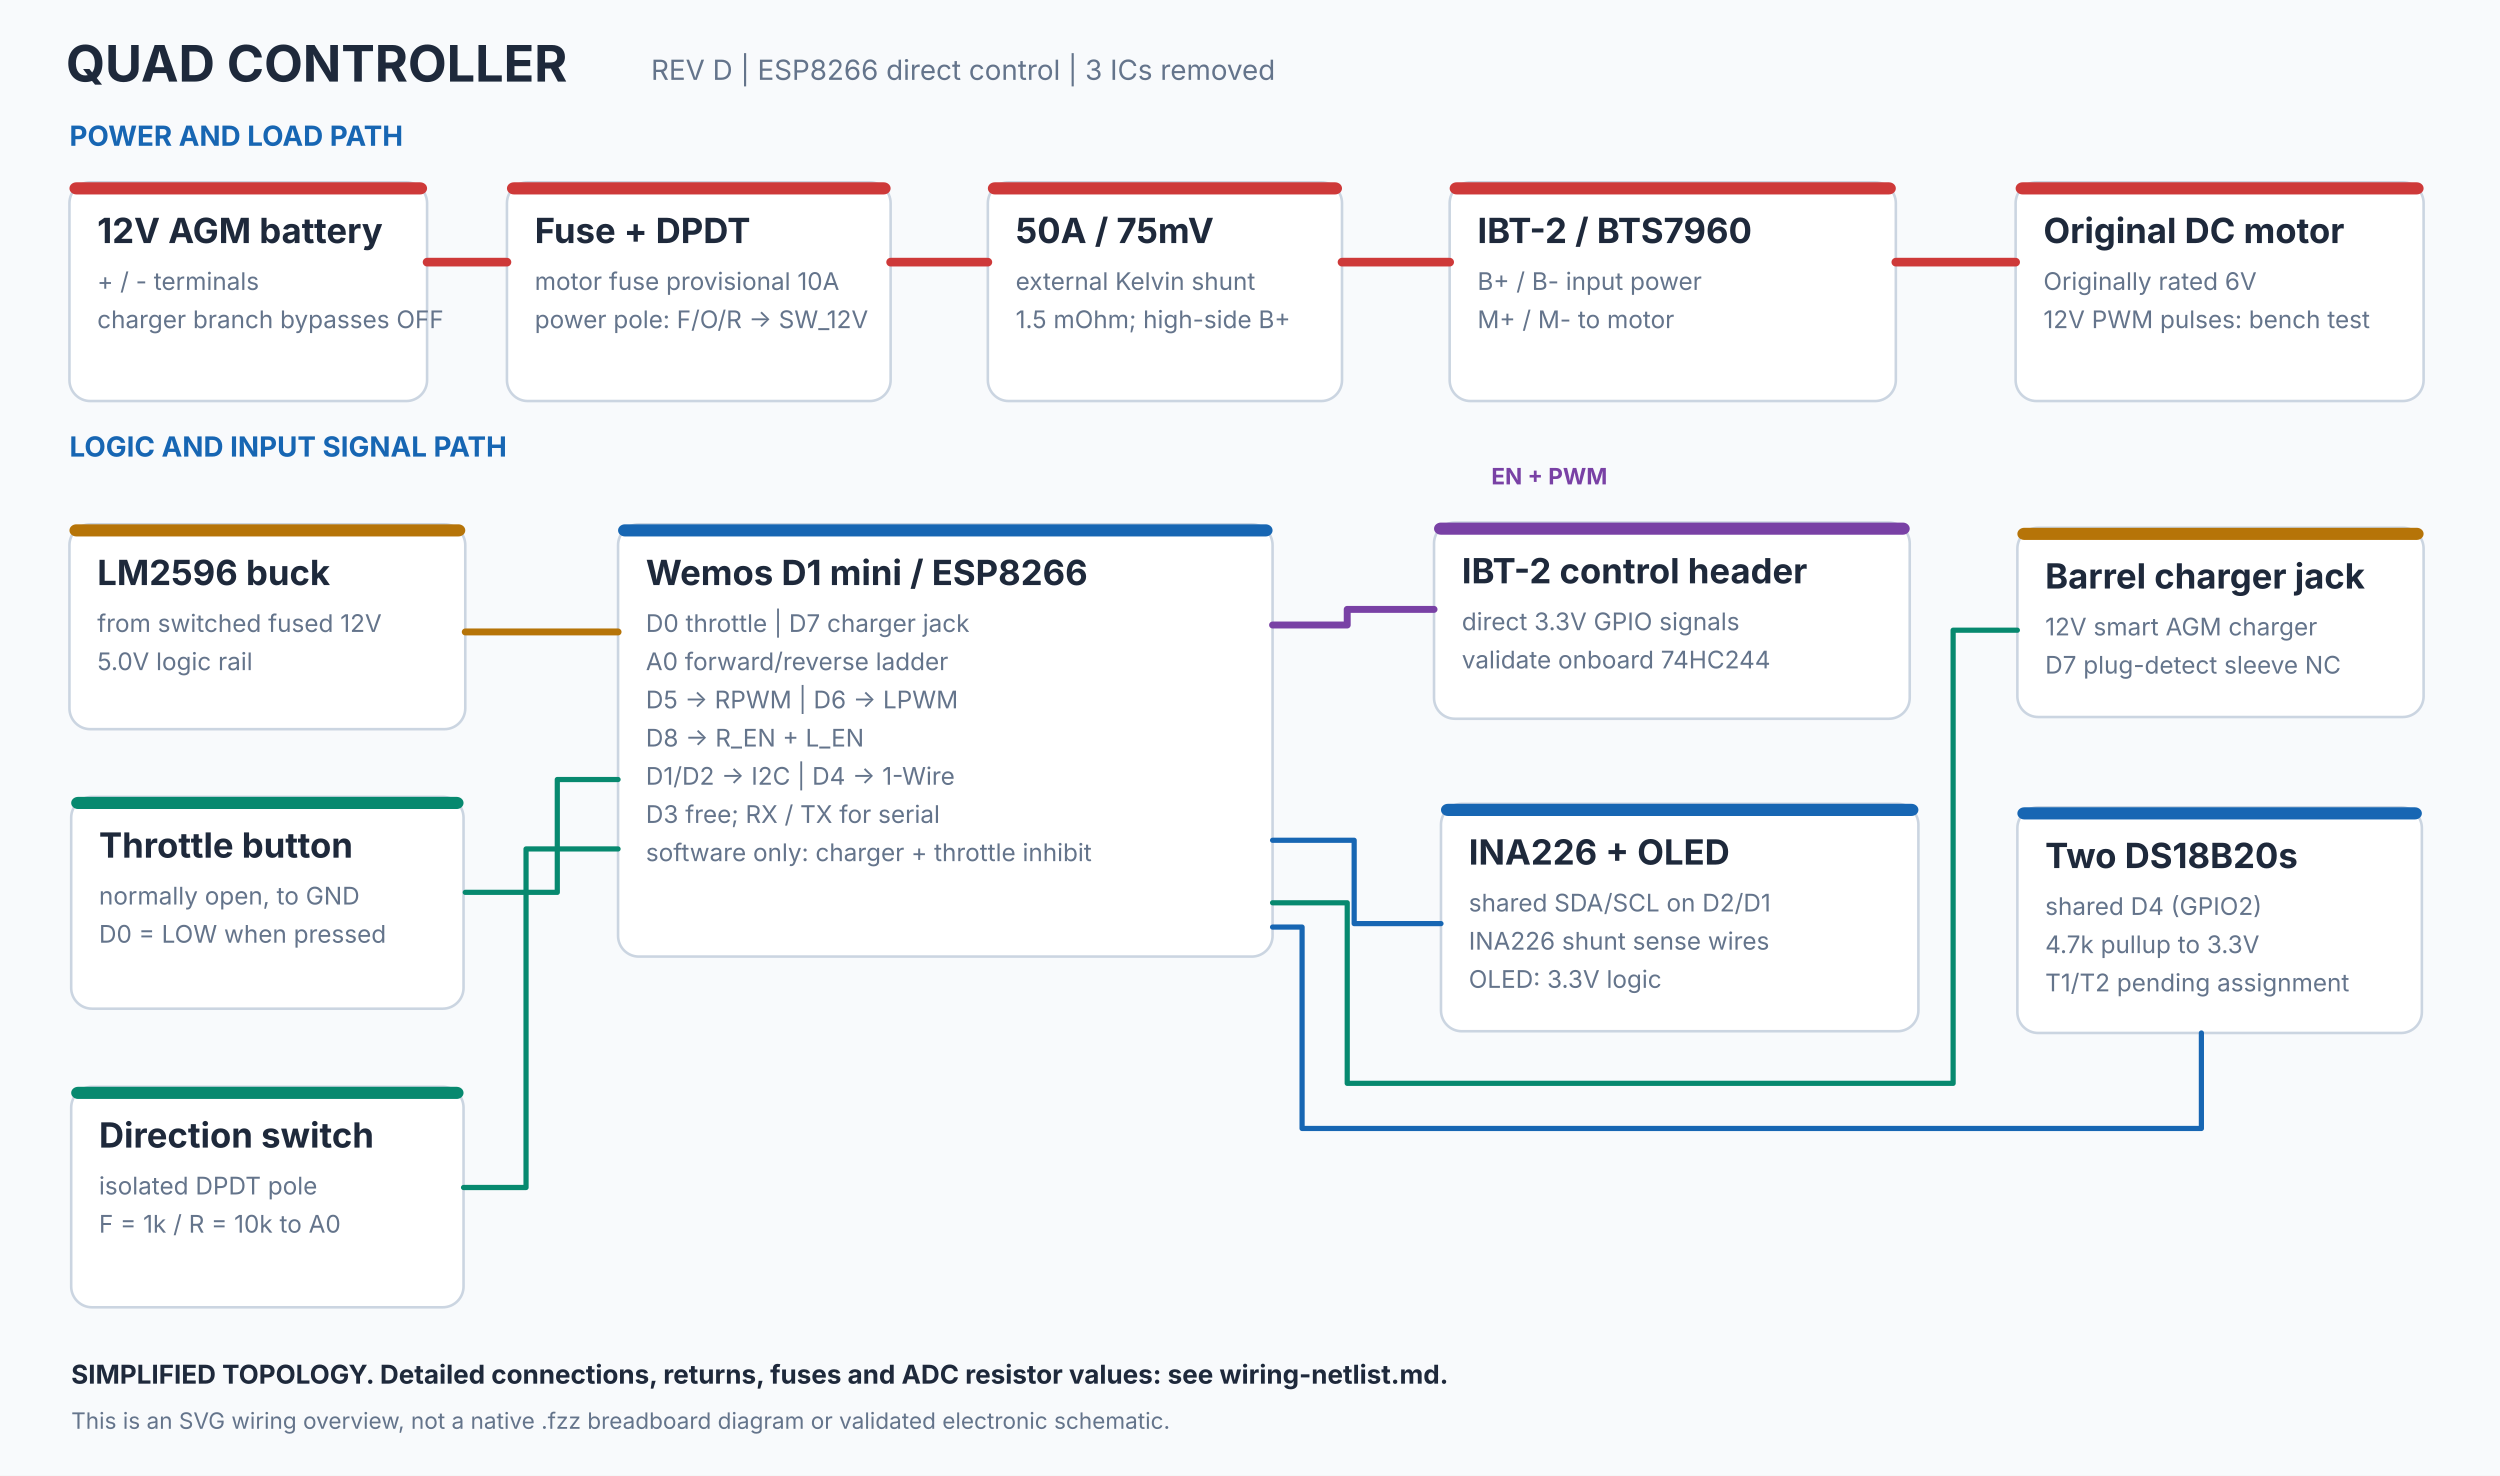
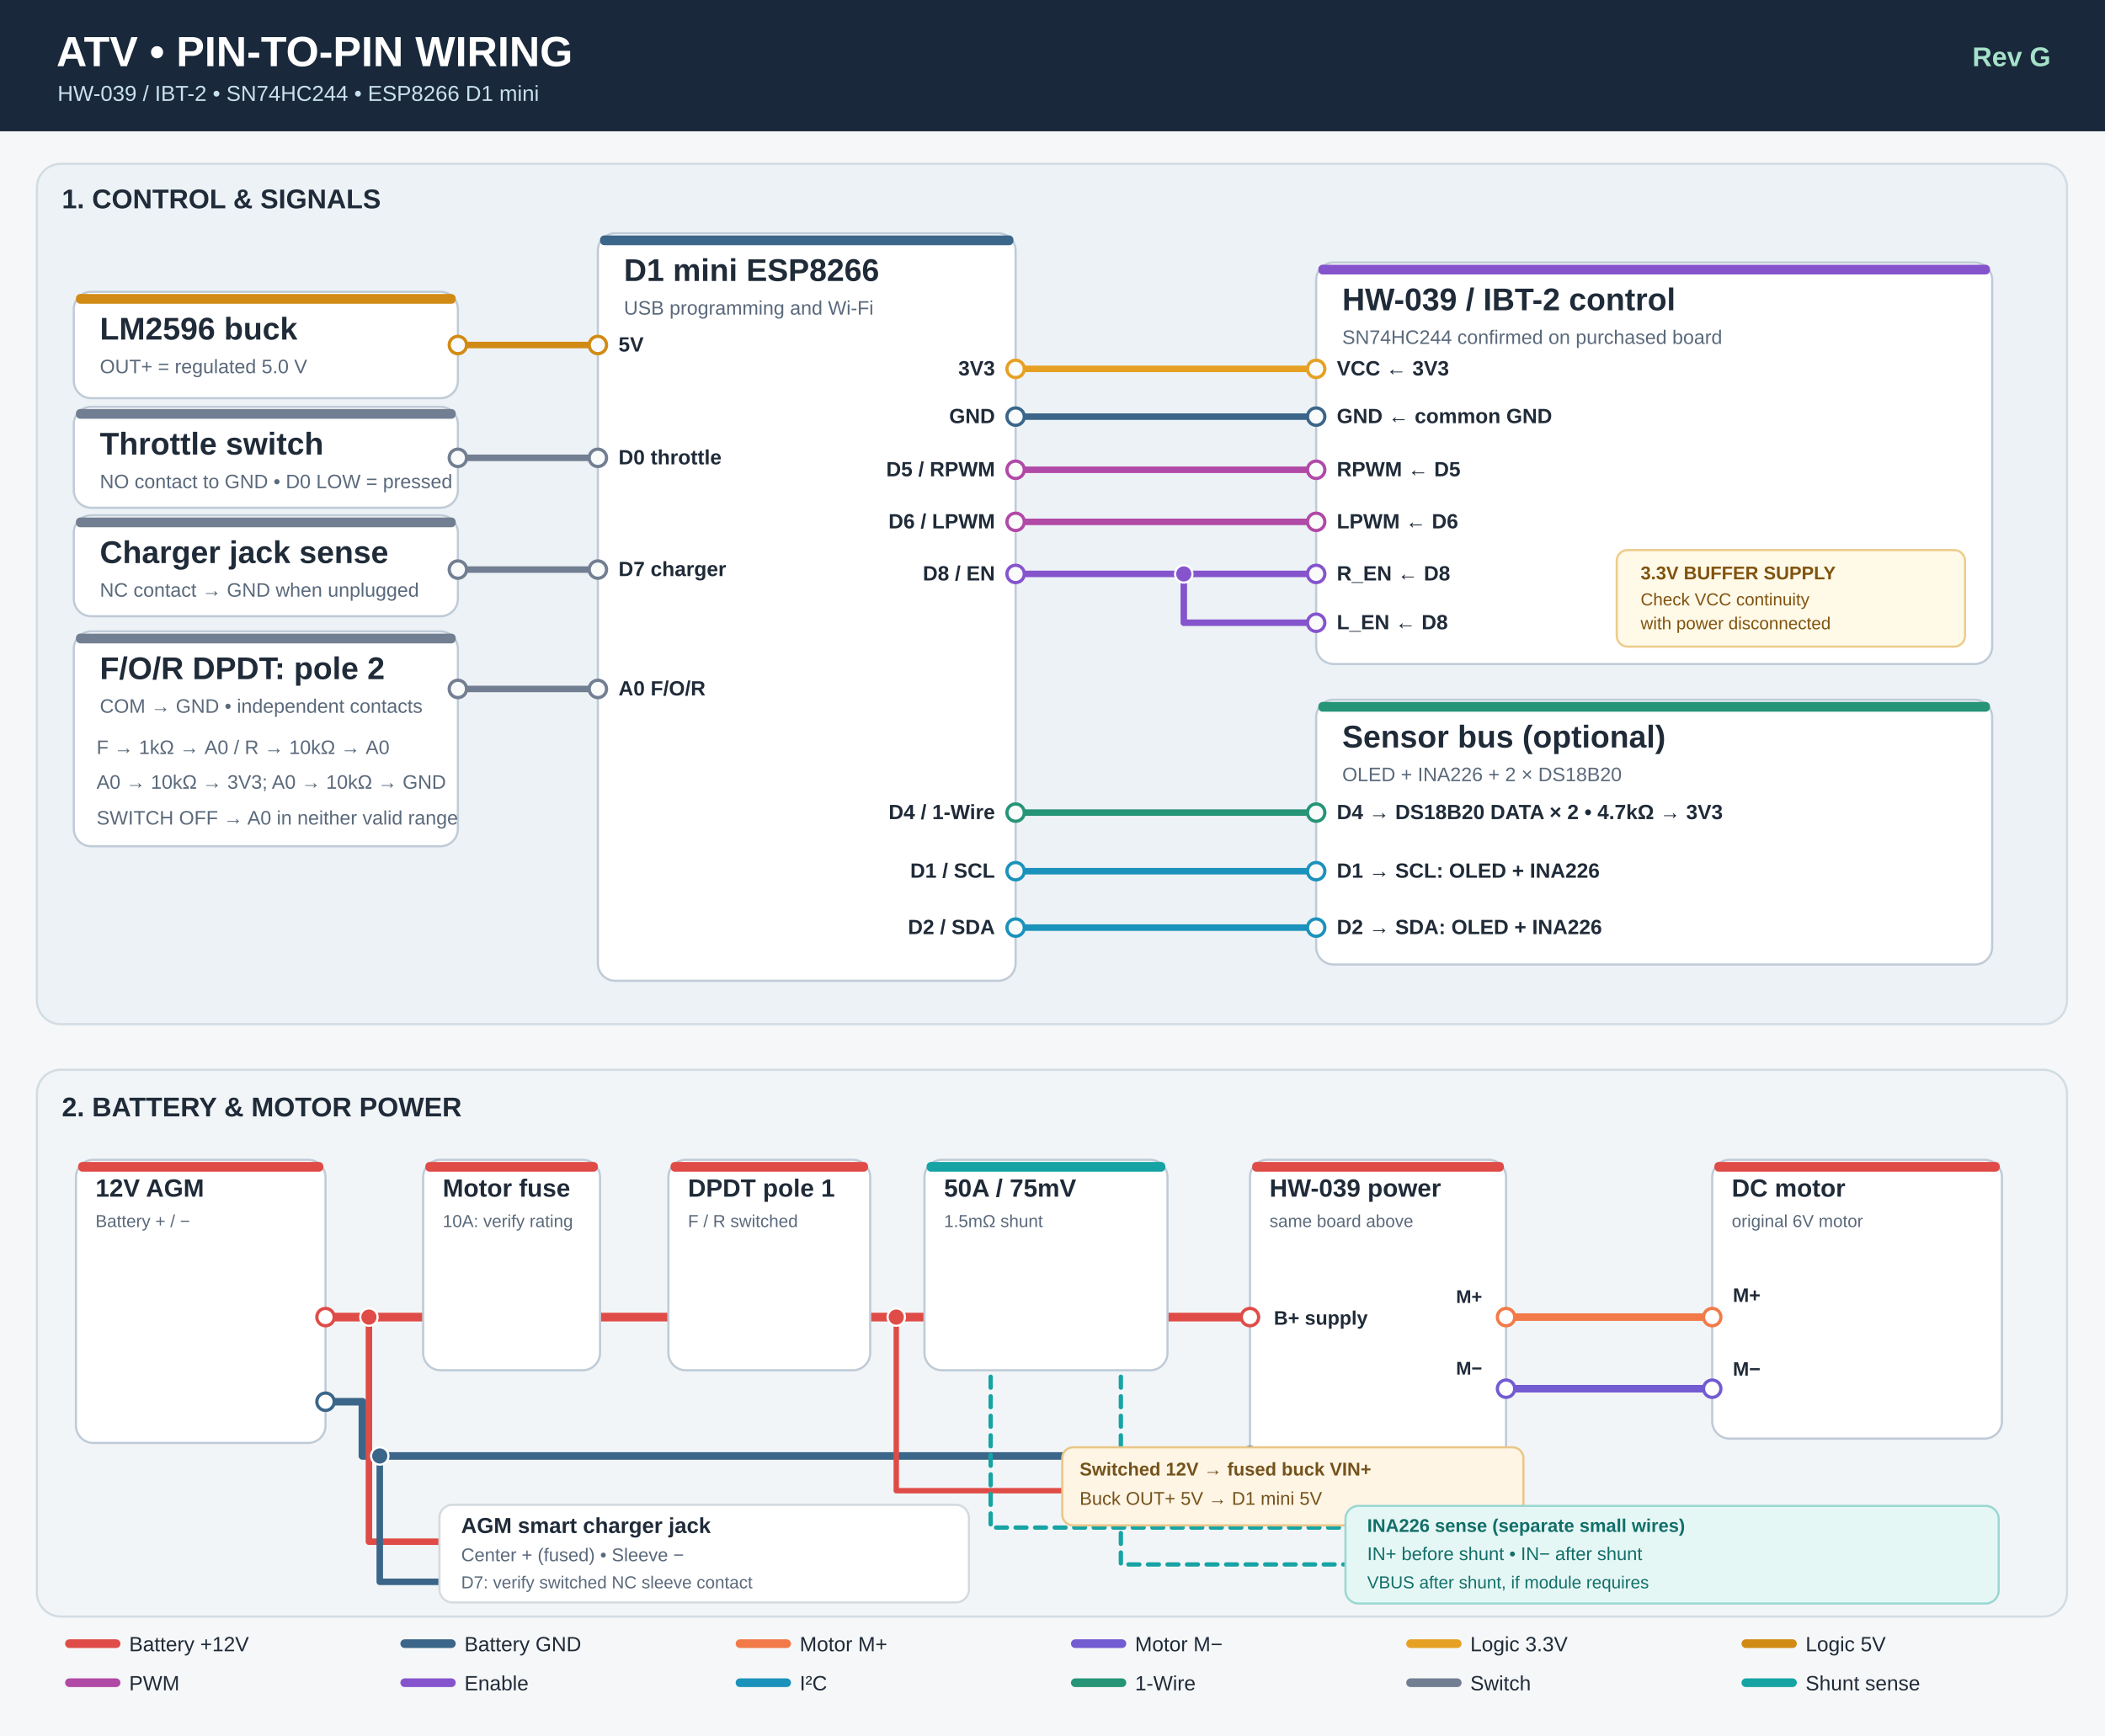
- <svg xmlns="http://www.w3.org/2000/svg" baseProfile="full" height="850px" version="1.1" viewBox="0 0 1440 850" width="1440px">
+ <svg xmlns="http://www.w3.org/2000/svg" baseProfile="full" height="1600px" version="1.1" viewBox="0 0 1940 1600" width="1940px">
  <defs />
-   <rect fill="#f8fafc" height="850" width="1440" x="0" y="0" />
-   <text fill="#1e293b" font-family="Inter, Arial, sans-serif" font-size="29" font-weight="bold" x="38" y="47">QUAD CONTROLLER</text>
-   <text fill="#64748b" font-family="Inter, Arial, sans-serif" font-size="16" font-weight="normal" x="375" y="46">REV D  |  ESP8266 direct control  |  3 ICs removed</text>
-   <text fill="#1766b3" font-family="Inter, Arial, sans-serif" font-size="16" font-weight="bold" x="40" y="84">POWER AND LOAD PATH</text>
-   <rect fill="#ffffff" height="126" rx="12" stroke="#cbd5e1" stroke-width="1.5" width="206" x="40" y="105" />
-   <rect fill="#ce3939" height="7" rx="4" width="206" x="40" y="105" />
-   <text fill="#1e293b" font-family="Inter, Arial, sans-serif" font-size="20" font-weight="bold" x="56" y="140">12V AGM battery</text>
-   <text fill="#64748b" font-family="Inter, Arial, sans-serif" font-size="14" font-weight="normal" x="56" y="167">+ / - terminals</text>
-   <text fill="#64748b" font-family="Inter, Arial, sans-serif" font-size="14" font-weight="normal" x="56" y="189">charger branch bypasses OFF</text>
-   <rect fill="#ffffff" height="126" rx="12" stroke="#cbd5e1" stroke-width="1.5" width="221" x="292" y="105" />
-   <rect fill="#ce3939" height="7" rx="4" width="221" x="292" y="105" />
-   <text fill="#1e293b" font-family="Inter, Arial, sans-serif" font-size="20" font-weight="bold" x="308" y="140">Fuse + DPDT</text>
-   <text fill="#64748b" font-family="Inter, Arial, sans-serif" font-size="14" font-weight="normal" x="308" y="167">motor fuse provisional 10A</text>
-   <text fill="#64748b" font-family="Inter, Arial, sans-serif" font-size="14" font-weight="normal" x="308" y="189">power pole: F/O/R -&gt; SW_12V</text>
-   <rect fill="#ffffff" height="126" rx="12" stroke="#cbd5e1" stroke-width="1.5" width="204" x="569" y="105" />
-   <rect fill="#ce3939" height="7" rx="4" width="204" x="569" y="105" />
-   <text fill="#1e293b" font-family="Inter, Arial, sans-serif" font-size="20" font-weight="bold" x="585" y="140">50A / 75mV</text>
-   <text fill="#64748b" font-family="Inter, Arial, sans-serif" font-size="14" font-weight="normal" x="585" y="167">external Kelvin shunt</text>
-   <text fill="#64748b" font-family="Inter, Arial, sans-serif" font-size="14" font-weight="normal" x="585" y="189">1.5 mOhm; high-side B+</text>
-   <rect fill="#ffffff" height="126" rx="12" stroke="#cbd5e1" stroke-width="1.5" width="257" x="835" y="105" />
-   <rect fill="#ce3939" height="7" rx="4" width="257" x="835" y="105" />
-   <text fill="#1e293b" font-family="Inter, Arial, sans-serif" font-size="20" font-weight="bold" x="851" y="140">IBT-2 / BTS7960</text>
-   <text fill="#64748b" font-family="Inter, Arial, sans-serif" font-size="14" font-weight="normal" x="851" y="167">B+ / B- input power</text>
-   <text fill="#64748b" font-family="Inter, Arial, sans-serif" font-size="14" font-weight="normal" x="851" y="189">M+ / M- to motor</text>
-   <rect fill="#ffffff" height="126" rx="12" stroke="#cbd5e1" stroke-width="1.5" width="235" x="1161" y="105" />
-   <rect fill="#ce3939" height="7" rx="4" width="235" x="1161" y="105" />
-   <text fill="#1e293b" font-family="Inter, Arial, sans-serif" font-size="20" font-weight="bold" x="1177" y="140">Original DC motor</text>
-   <text fill="#64748b" font-family="Inter, Arial, sans-serif" font-size="14" font-weight="normal" x="1177" y="167">Originally rated 6V</text>
-   <text fill="#64748b" font-family="Inter, Arial, sans-serif" font-size="14" font-weight="normal" x="1177" y="189">12V PWM pulses: bench test</text>
-   <polyline fill="none" points="246,151 292,151" stroke="#ce3939" stroke-linecap="round" stroke-linejoin="round" stroke-width="5" />
-   <polyline fill="none" points="513,151 569,151" stroke="#ce3939" stroke-linecap="round" stroke-linejoin="round" stroke-width="5" />
-   <polyline fill="none" points="773,151 835,151" stroke="#ce3939" stroke-linecap="round" stroke-linejoin="round" stroke-width="5" />
-   <polyline fill="none" points="1092,151 1161,151" stroke="#ce3939" stroke-linecap="round" stroke-linejoin="round" stroke-width="5" />
-   <text fill="#1766b3" font-family="Inter, Arial, sans-serif" font-size="16" font-weight="bold" x="40" y="263">LOGIC AND INPUT SIGNAL PATH</text>
-   <rect fill="#ffffff" height="118" rx="12" stroke="#cbd5e1" stroke-width="1.5" width="228" x="40" y="302" />
-   <rect fill="#b67408" height="7" rx="4" width="228" x="40" y="302" />
-   <text fill="#1e293b" font-family="Inter, Arial, sans-serif" font-size="20" font-weight="bold" x="56" y="337">LM2596 buck</text>
-   <text fill="#64748b" font-family="Inter, Arial, sans-serif" font-size="14" font-weight="normal" x="56" y="364">from switched fused 12V</text>
-   <text fill="#64748b" font-family="Inter, Arial, sans-serif" font-size="14" font-weight="normal" x="56" y="386">5.0V logic rail</text>
-   <rect fill="#ffffff" height="249" rx="12" stroke="#cbd5e1" stroke-width="1.5" width="377" x="356" y="302" />
-   <rect fill="#1766b3" height="7" rx="4" width="377" x="356" y="302" />
-   <text fill="#1e293b" font-family="Inter, Arial, sans-serif" font-size="20" font-weight="bold" x="372" y="337">Wemos D1 mini / ESP8266</text>
-   <text fill="#64748b" font-family="Inter, Arial, sans-serif" font-size="14" font-weight="normal" x="372" y="364">D0 throttle  |  D7 charger jack</text>
-   <text fill="#64748b" font-family="Inter, Arial, sans-serif" font-size="14" font-weight="normal" x="372" y="386">A0 forward/reverse ladder</text>
-   <text fill="#64748b" font-family="Inter, Arial, sans-serif" font-size="14" font-weight="normal" x="372" y="408">D5 -&gt; RPWM   |   D6 -&gt; LPWM</text>
-   <text fill="#64748b" font-family="Inter, Arial, sans-serif" font-size="14" font-weight="normal" x="372" y="430">D8 -&gt; R_EN + L_EN</text>
-   <text fill="#64748b" font-family="Inter, Arial, sans-serif" font-size="14" font-weight="normal" x="372" y="452">D1/D2 -&gt; I2C   |   D4 -&gt; 1-Wire</text>
-   <text fill="#64748b" font-family="Inter, Arial, sans-serif" font-size="14" font-weight="normal" x="372" y="474">D3 free; RX / TX for serial</text>
-   <text fill="#64748b" font-family="Inter, Arial, sans-serif" font-size="14" font-weight="normal" x="372" y="496">software only: charger + throttle inhibit</text>
-   <rect fill="#ffffff" height="113" rx="12" stroke="#cbd5e1" stroke-width="1.5" width="274" x="826" y="301" />
-   <rect fill="#7941a5" height="7" rx="4" width="274" x="826" y="301" />
-   <text fill="#1e293b" font-family="Inter, Arial, sans-serif" font-size="20" font-weight="bold" x="842" y="336">IBT-2 control header</text>
-   <text fill="#64748b" font-family="Inter, Arial, sans-serif" font-size="14" font-weight="normal" x="842" y="363">direct 3.3V GPIO signals</text>
-   <text fill="#64748b" font-family="Inter, Arial, sans-serif" font-size="14" font-weight="normal" x="842" y="385">validate onboard 74HC244</text>
-   <rect fill="#ffffff" height="109" rx="12" stroke="#cbd5e1" stroke-width="1.5" width="234" x="1162" y="304" />
-   <rect fill="#b67408" height="7" rx="4" width="234" x="1162" y="304" />
-   <text fill="#1e293b" font-family="Inter, Arial, sans-serif" font-size="20" font-weight="bold" x="1178" y="339">Barrel charger jack</text>
-   <text fill="#64748b" font-family="Inter, Arial, sans-serif" font-size="14" font-weight="normal" x="1178" y="366">12V smart AGM charger</text>
-   <text fill="#64748b" font-family="Inter, Arial, sans-serif" font-size="14" font-weight="normal" x="1178" y="388">D7 plug-detect sleeve NC</text>
-   <polyline fill="none" points="268,364 356,364" stroke="#b67408" stroke-linecap="round" stroke-linejoin="round" stroke-width="4" />
-   <polyline fill="none" points="733,360 776,360 776,351 826,351" stroke="#7941a5" stroke-linecap="round" stroke-linejoin="round" stroke-width="4" />
-   <polyline fill="none" points="1162,363 1125,363 1125,624 776,624 776,520 733,520" stroke="#07896f" stroke-linecap="round" stroke-linejoin="round" stroke-width="3" />
-   <text fill="#7941a5" font-family="Inter, Arial, sans-serif" font-size="13" font-weight="bold" x="859" y="279">EN + PWM</text>
-   <rect fill="#ffffff" height="122" rx="12" stroke="#cbd5e1" stroke-width="1.5" width="226" x="41" y="459" />
-   <rect fill="#07896f" height="7" rx="4" width="226" x="41" y="459" />
-   <text fill="#1e293b" font-family="Inter, Arial, sans-serif" font-size="20" font-weight="bold" x="57" y="494">Throttle button</text>
-   <text fill="#64748b" font-family="Inter, Arial, sans-serif" font-size="14" font-weight="normal" x="57" y="521">normally open, to GND</text>
-   <text fill="#64748b" font-family="Inter, Arial, sans-serif" font-size="14" font-weight="normal" x="57" y="543">D0 = LOW when pressed</text>
-   <rect fill="#ffffff" height="127" rx="12" stroke="#cbd5e1" stroke-width="1.5" width="226" x="41" y="626" />
-   <rect fill="#07896f" height="7" rx="4" width="226" x="41" y="626" />
-   <text fill="#1e293b" font-family="Inter, Arial, sans-serif" font-size="20" font-weight="bold" x="57" y="661">Direction switch</text>
-   <text fill="#64748b" font-family="Inter, Arial, sans-serif" font-size="14" font-weight="normal" x="57" y="688">isolated DPDT pole</text>
-   <text fill="#64748b" font-family="Inter, Arial, sans-serif" font-size="14" font-weight="normal" x="57" y="710">F = 1k / R = 10k to A0</text>
-   <rect fill="#ffffff" height="131" rx="12" stroke="#cbd5e1" stroke-width="1.5" width="275" x="830" y="463" />
-   <rect fill="#1766b3" height="7" rx="4" width="275" x="830" y="463" />
-   <text fill="#1e293b" font-family="Inter, Arial, sans-serif" font-size="20" font-weight="bold" x="846" y="498">INA226 + OLED</text>
-   <text fill="#64748b" font-family="Inter, Arial, sans-serif" font-size="14" font-weight="normal" x="846" y="525">shared SDA/SCL on D2/D1</text>
-   <text fill="#64748b" font-family="Inter, Arial, sans-serif" font-size="14" font-weight="normal" x="846" y="547">INA226 shunt sense wires</text>
-   <text fill="#64748b" font-family="Inter, Arial, sans-serif" font-size="14" font-weight="normal" x="846" y="569">OLED: 3.3V logic</text>
-   <rect fill="#ffffff" height="130" rx="12" stroke="#cbd5e1" stroke-width="1.5" width="233" x="1162" y="465" />
-   <rect fill="#1766b3" height="7" rx="4" width="233" x="1162" y="465" />
-   <text fill="#1e293b" font-family="Inter, Arial, sans-serif" font-size="20" font-weight="bold" x="1178" y="500">Two DS18B20s</text>
-   <text fill="#64748b" font-family="Inter, Arial, sans-serif" font-size="14" font-weight="normal" x="1178" y="527">shared D4 (GPIO2)</text>
-   <text fill="#64748b" font-family="Inter, Arial, sans-serif" font-size="14" font-weight="normal" x="1178" y="549">4.7k pullup to 3.3V</text>
-   <text fill="#64748b" font-family="Inter, Arial, sans-serif" font-size="14" font-weight="normal" x="1178" y="571">T1/T2 pending assignment</text>
-   <polyline fill="none" points="268,514 321,514 321,449 356,449" stroke="#07896f" stroke-linecap="round" stroke-linejoin="round" stroke-width="3" />
-   <polyline fill="none" points="267,684 303,684 303,489 356,489" stroke="#07896f" stroke-linecap="round" stroke-linejoin="round" stroke-width="3" />
-   <polyline fill="none" points="733,484 780,484 780,532 830,532" stroke="#1766b3" stroke-linecap="round" stroke-linejoin="round" stroke-width="3" />
-   <polyline fill="none" points="733,534 750,534 750,650 1268,650 1268,595" stroke="#1766b3" stroke-linecap="round" stroke-linejoin="round" stroke-width="3" />
-   <text fill="#1e293b" font-family="Inter, Arial, sans-serif" font-size="15" font-weight="bold" x="41" y="797">SIMPLIFIED TOPOLOGY. Detailed connections, returns, fuses and ADC resistor values: see wiring-netlist.md.</text>
-   <text fill="#64748b" font-family="Inter, Arial, sans-serif" font-size="13" font-weight="normal" x="41" y="823">This is an SVG wiring overview, not a native .fzz breadboard diagram or validated electronic schematic.</text>
+   <rect fill="#f6f7f8" height="1600" width="1940" x="0" y="0" />
+   <rect fill="#19293b" height="121" width="1940" x="0" y="0" />
+   <text fill="#ffffff" font-family="Arial, Helvetica, sans-serif" font-size="39" font-weight="700" text-anchor="start" x="52" y="61">ATV • PIN-TO-PIN WIRING</text>
+   <text fill="#c9e1ef" font-family="Arial, Helvetica, sans-serif" font-size="20" font-weight="400" text-anchor="start" x="53" y="93">HW-039 / IBT-2  •  SN74HC244  •  ESP8266 D1 mini</text>
+   <text fill="#a6e1ca" font-family="Arial, Helvetica, sans-serif" font-size="25" font-weight="700" text-anchor="end" x="1890" y="61">Rev G</text>
+   <rect fill="#edf2f6" height="793" rx="22" stroke="#d2dce3" stroke-width="2" width="1871" x="34" y="151" />
+   <text fill="#202b39" font-family="Arial, Helvetica, sans-serif" font-size="25" font-weight="700" text-anchor="start" x="57" y="192">1. CONTROL &amp; SIGNALS</text>
+   <polyline fill="none" points="422,318 551,318" stroke="#d18b14" stroke-linecap="round" stroke-linejoin="round" stroke-width="6" />
+   <polyline fill="none" points="422,422 551,422" stroke="#727e91" stroke-linecap="round" stroke-linejoin="round" stroke-width="6" />
+   <polyline fill="none" points="422,525 551,525" stroke="#727e91" stroke-linecap="round" stroke-linejoin="round" stroke-width="6" />
+   <polyline fill="none" points="422,635 551,635" stroke="#727e91" stroke-linecap="round" stroke-linejoin="round" stroke-width="6" />
+   <polyline fill="none" points="936,340 1213,340" stroke="#e6a124" stroke-linecap="round" stroke-linejoin="round" stroke-width="6" />
+   <polyline fill="none" points="936,384 1213,384" stroke="#3b6689" stroke-linecap="round" stroke-linejoin="round" stroke-width="6" />
+   <polyline fill="none" points="936,433 1213,433" stroke="#b149a6" stroke-linecap="round" stroke-linejoin="round" stroke-width="6" />
+   <polyline fill="none" points="936,481 1213,481" stroke="#b149a6" stroke-linecap="round" stroke-linejoin="round" stroke-width="6" />
+   <polyline fill="none" points="936,529 1213,529" stroke="#8554cd" stroke-linecap="round" stroke-linejoin="round" stroke-width="6" />
+   <polyline fill="none" points="1091,529 1091,574 1213,574" stroke="#8554cd" stroke-linecap="round" stroke-linejoin="round" stroke-width="6" />
+   <circle cx="1091" cy="529" fill="#8554cd" r="8" stroke="#fff" stroke-width="2" />
+   <polyline fill="none" points="936,749 1213,749" stroke="#269477" stroke-linecap="round" stroke-linejoin="round" stroke-width="6" />
+   <polyline fill="none" points="936,803 1213,803" stroke="#1b92bb" stroke-linecap="round" stroke-linejoin="round" stroke-width="6" />
+   <polyline fill="none" points="936,855 1213,855" stroke="#1b92bb" stroke-linecap="round" stroke-linejoin="round" stroke-width="6" />
+   <rect fill="#ffffff" height="98" rx="16" stroke="#bfcbd7" stroke-width="2" width="354" x="68" y="269" />
+   <rect fill="#d18b14" height="9" rx="4" width="350" x="70" y="271" />
+   <text fill="#202b39" font-family="Arial, Helvetica, sans-serif" font-size="29" font-weight="700" text-anchor="start" x="92" y="313">LM2596 buck</text>
+   <text fill="#5a697b" font-family="Arial, Helvetica, sans-serif" font-size="18" font-weight="400" text-anchor="start" x="92" y="344">OUT+ = regulated 5.0 V</text>
+   <circle cx="422" cy="318" fill="#f9fbfb" r="8" stroke="#d18b14" stroke-width="3" />
+   <text fill="#202b39" font-family="Arial, Helvetica, sans-serif" font-size="19" font-weight="700" text-anchor="start" x="441" y="324" />
+   <rect fill="#ffffff" height="93" rx="16" stroke="#bfcbd7" stroke-width="2" width="354" x="68" y="375" />
+   <rect fill="#727e91" height="9" rx="4" width="350" x="70" y="377" />
+   <text fill="#202b39" font-family="Arial, Helvetica, sans-serif" font-size="29" font-weight="700" text-anchor="start" x="92" y="419">Throttle switch</text>
+   <text fill="#5a697b" font-family="Arial, Helvetica, sans-serif" font-size="18" font-weight="400" text-anchor="start" x="92" y="450">NO contact to GND • D0 LOW = pressed</text>
+   <circle cx="422" cy="422" fill="#f9fbfb" r="8" stroke="#727e91" stroke-width="3" />
+   <text fill="#202b39" font-family="Arial, Helvetica, sans-serif" font-size="19" font-weight="700" text-anchor="start" x="441" y="428" />
+   <rect fill="#ffffff" height="93" rx="16" stroke="#bfcbd7" stroke-width="2" width="354" x="68" y="475" />
+   <rect fill="#727e91" height="9" rx="4" width="350" x="70" y="477" />
+   <text fill="#202b39" font-family="Arial, Helvetica, sans-serif" font-size="29" font-weight="700" text-anchor="start" x="92" y="519">Charger jack sense</text>
+   <text fill="#5a697b" font-family="Arial, Helvetica, sans-serif" font-size="18" font-weight="400" text-anchor="start" x="92" y="550">NC contact → GND when unplugged</text>
+   <circle cx="422" cy="525" fill="#f9fbfb" r="8" stroke="#727e91" stroke-width="3" />
+   <text fill="#202b39" font-family="Arial, Helvetica, sans-serif" font-size="19" font-weight="700" text-anchor="start" x="441" y="531" />
+   <rect fill="#ffffff" height="198" rx="16" stroke="#bfcbd7" stroke-width="2" width="354" x="68" y="582" />
+   <rect fill="#727e91" height="9" rx="4" width="350" x="70" y="584" />
+   <text fill="#202b39" font-family="Arial, Helvetica, sans-serif" font-size="29" font-weight="700" text-anchor="start" x="92" y="626">F/O/R DPDT: pole 2</text>
+   <text fill="#5a697b" font-family="Arial, Helvetica, sans-serif" font-size="18" font-weight="400" text-anchor="start" x="92" y="657">COM → GND  •  independent contacts</text>
+   <circle cx="422" cy="635" fill="#f9fbfb" r="8" stroke="#727e91" stroke-width="3" />
+   <text fill="#202b39" font-family="Arial, Helvetica, sans-serif" font-size="19" font-weight="700" text-anchor="start" x="441" y="641" />
+   <text fill="#5a697b" font-family="Arial, Helvetica, sans-serif" font-size="18" font-weight="400" text-anchor="start" x="89" y="695">F → 1kΩ → A0   /   R → 10kΩ → A0</text>
+   <text fill="#5a697b" font-family="Arial, Helvetica, sans-serif" font-size="18" font-weight="400" text-anchor="start" x="89" y="727">A0 → 10kΩ → 3V3; A0 → 10kΩ → GND</text>
+   <text fill="#5a697b" font-family="Arial, Helvetica, sans-serif" font-size="18" font-weight="400" text-anchor="start" x="89" y="760">SWITCH OFF → A0 in neither valid range</text>
+   <rect fill="#ffffff" height="689" rx="16" stroke="#bfcbd7" stroke-width="2" width="385" x="551" y="215" />
+   <rect fill="#3b6689" height="9" rx="4" width="381" x="553" y="217" />
+   <text fill="#202b39" font-family="Arial, Helvetica, sans-serif" font-size="29" font-weight="700" text-anchor="start" x="575" y="259">D1 mini ESP8266</text>
+   <text fill="#5a697b" font-family="Arial, Helvetica, sans-serif" font-size="18" font-weight="400" text-anchor="start" x="575" y="290">USB programming and Wi-Fi</text>
+   <circle cx="551" cy="318" fill="#f9fbfb" r="8" stroke="#d18b14" stroke-width="3" />
+   <text fill="#202b39" font-family="Arial, Helvetica, sans-serif" font-size="19" font-weight="700" text-anchor="start" x="570" y="324">5V</text>
+   <circle cx="551" cy="422" fill="#f9fbfb" r="8" stroke="#727e91" stroke-width="3" />
+   <text fill="#202b39" font-family="Arial, Helvetica, sans-serif" font-size="19" font-weight="700" text-anchor="start" x="570" y="428">D0  throttle</text>
+   <circle cx="551" cy="525" fill="#f9fbfb" r="8" stroke="#727e91" stroke-width="3" />
+   <text fill="#202b39" font-family="Arial, Helvetica, sans-serif" font-size="19" font-weight="700" text-anchor="start" x="570" y="531">D7  charger</text>
+   <circle cx="551" cy="635" fill="#f9fbfb" r="8" stroke="#727e91" stroke-width="3" />
+   <text fill="#202b39" font-family="Arial, Helvetica, sans-serif" font-size="19" font-weight="700" text-anchor="start" x="570" y="641">A0  F/O/R</text>
+   <circle cx="936" cy="340" fill="#f9fbfb" r="8" stroke="#e6a124" stroke-width="3" />
+   <text fill="#202b39" font-family="Arial, Helvetica, sans-serif" font-size="19" font-weight="700" text-anchor="end" x="917" y="346">3V3</text>
+   <circle cx="936" cy="384" fill="#f9fbfb" r="8" stroke="#3b6689" stroke-width="3" />
+   <text fill="#202b39" font-family="Arial, Helvetica, sans-serif" font-size="19" font-weight="700" text-anchor="end" x="917" y="390">GND</text>
+   <circle cx="936" cy="433" fill="#f9fbfb" r="8" stroke="#b149a6" stroke-width="3" />
+   <text fill="#202b39" font-family="Arial, Helvetica, sans-serif" font-size="19" font-weight="700" text-anchor="end" x="917" y="439">D5 / RPWM</text>
+   <circle cx="936" cy="481" fill="#f9fbfb" r="8" stroke="#b149a6" stroke-width="3" />
+   <text fill="#202b39" font-family="Arial, Helvetica, sans-serif" font-size="19" font-weight="700" text-anchor="end" x="917" y="487">D6 / LPWM</text>
+   <circle cx="936" cy="529" fill="#f9fbfb" r="8" stroke="#8554cd" stroke-width="3" />
+   <text fill="#202b39" font-family="Arial, Helvetica, sans-serif" font-size="19" font-weight="700" text-anchor="end" x="917" y="535">D8 / EN</text>
+   <circle cx="936" cy="749" fill="#f9fbfb" r="8" stroke="#269477" stroke-width="3" />
+   <text fill="#202b39" font-family="Arial, Helvetica, sans-serif" font-size="19" font-weight="700" text-anchor="end" x="917" y="755">D4 / 1-Wire</text>
+   <circle cx="936" cy="803" fill="#f9fbfb" r="8" stroke="#1b92bb" stroke-width="3" />
+   <text fill="#202b39" font-family="Arial, Helvetica, sans-serif" font-size="19" font-weight="700" text-anchor="end" x="917" y="809">D1 / SCL</text>
+   <circle cx="936" cy="855" fill="#f9fbfb" r="8" stroke="#1b92bb" stroke-width="3" />
+   <text fill="#202b39" font-family="Arial, Helvetica, sans-serif" font-size="19" font-weight="700" text-anchor="end" x="917" y="861">D2 / SDA</text>
+   <rect fill="#ffffff" height="370" rx="16" stroke="#bfcbd7" stroke-width="2" width="623" x="1213" y="242" />
+   <rect fill="#8554cd" height="9" rx="4" width="619" x="1215" y="244" />
+   <text fill="#202b39" font-family="Arial, Helvetica, sans-serif" font-size="29" font-weight="700" text-anchor="start" x="1237" y="286">HW-039 / IBT-2 control</text>
+   <text fill="#5a697b" font-family="Arial, Helvetica, sans-serif" font-size="18" font-weight="400" text-anchor="start" x="1237" y="317">SN74HC244 confirmed on purchased board</text>
+   <circle cx="1213" cy="340" fill="#f9fbfb" r="8" stroke="#e6a124" stroke-width="3" />
+   <text fill="#202b39" font-family="Arial, Helvetica, sans-serif" font-size="19" font-weight="700" text-anchor="start" x="1232" y="346">VCC  ←  3V3</text>
+   <circle cx="1213" cy="384" fill="#f9fbfb" r="8" stroke="#3b6689" stroke-width="3" />
+   <text fill="#202b39" font-family="Arial, Helvetica, sans-serif" font-size="19" font-weight="700" text-anchor="start" x="1232" y="390">GND  ←  common GND</text>
+   <circle cx="1213" cy="433" fill="#f9fbfb" r="8" stroke="#b149a6" stroke-width="3" />
+   <text fill="#202b39" font-family="Arial, Helvetica, sans-serif" font-size="19" font-weight="700" text-anchor="start" x="1232" y="439">RPWM  ←  D5</text>
+   <circle cx="1213" cy="481" fill="#f9fbfb" r="8" stroke="#b149a6" stroke-width="3" />
+   <text fill="#202b39" font-family="Arial, Helvetica, sans-serif" font-size="19" font-weight="700" text-anchor="start" x="1232" y="487">LPWM  ←  D6</text>
+   <circle cx="1213" cy="529" fill="#f9fbfb" r="8" stroke="#8554cd" stroke-width="3" />
+   <text fill="#202b39" font-family="Arial, Helvetica, sans-serif" font-size="19" font-weight="700" text-anchor="start" x="1232" y="535">R_EN  ←  D8</text>
+   <circle cx="1213" cy="574" fill="#f9fbfb" r="8" stroke="#8554cd" stroke-width="3" />
+   <text fill="#202b39" font-family="Arial, Helvetica, sans-serif" font-size="19" font-weight="700" text-anchor="start" x="1232" y="580">L_EN  ←  D8</text>
+   <rect fill="#fff9e8" height="89" rx="10" stroke="#edcc8b" stroke-width="2" width="321" x="1490" y="507" />
+   <text fill="#80530f" font-family="Arial, Helvetica, sans-serif" font-size="17" font-weight="700" text-anchor="start" x="1512" y="534">3.3V BUFFER SUPPLY</text>
+   <text fill="#80530f" font-family="Arial, Helvetica, sans-serif" font-size="16" font-weight="400" text-anchor="start" x="1512" y="558">Check VCC continuity</text>
+   <text fill="#80530f" font-family="Arial, Helvetica, sans-serif" font-size="16" font-weight="400" text-anchor="start" x="1512" y="580">with power disconnected</text>
+   <rect fill="#ffffff" height="244" rx="16" stroke="#bfcbd7" stroke-width="2" width="623" x="1213" y="645" />
+   <rect fill="#269477" height="9" rx="4" width="619" x="1215" y="647" />
+   <text fill="#202b39" font-family="Arial, Helvetica, sans-serif" font-size="29" font-weight="700" text-anchor="start" x="1237" y="689">Sensor bus (optional)</text>
+   <text fill="#5a697b" font-family="Arial, Helvetica, sans-serif" font-size="18" font-weight="400" text-anchor="start" x="1237" y="720">OLED  +  INA226  +  2 × DS18B20</text>
+   <circle cx="1213" cy="749" fill="#f9fbfb" r="8" stroke="#269477" stroke-width="3" />
+   <text fill="#202b39" font-family="Arial, Helvetica, sans-serif" font-size="19" font-weight="700" text-anchor="start" x="1232" y="755">D4 → DS18B20 DATA × 2  •  4.7kΩ → 3V3</text>
+   <circle cx="1213" cy="803" fill="#f9fbfb" r="8" stroke="#1b92bb" stroke-width="3" />
+   <text fill="#202b39" font-family="Arial, Helvetica, sans-serif" font-size="19" font-weight="700" text-anchor="start" x="1232" y="809">D1 → SCL: OLED + INA226</text>
+   <circle cx="1213" cy="855" fill="#f9fbfb" r="8" stroke="#1b92bb" stroke-width="3" />
+   <text fill="#202b39" font-family="Arial, Helvetica, sans-serif" font-size="19" font-weight="700" text-anchor="start" x="1232" y="861">D2 → SDA: OLED + INA226</text>
+   <g transform="translate(0,120)">
+     <rect fill="#f2f5f7" height="504" rx="22" stroke="#d2dce3" stroke-width="2" width="1871" x="34" y="866" />
+     <text fill="#202b39" font-family="Arial, Helvetica, sans-serif" font-size="25" font-weight="700" text-anchor="start" x="57" y="909">2. BATTERY &amp; MOTOR POWER</text>
+     <polyline fill="none" points="300,1094 390,1094" stroke="#df4c47" stroke-linecap="round" stroke-linejoin="round" stroke-width="8" />
+     <polyline fill="none" points="553,1094 616,1094" stroke="#df4c47" stroke-linecap="round" stroke-linejoin="round" stroke-width="8" />
+     <polyline fill="none" points="802,1094 852,1094" stroke="#df4c47" stroke-linecap="round" stroke-linejoin="round" stroke-width="8" />
+     <polyline fill="none" points="1076,1094 1152,1094" stroke="#df4c47" stroke-linecap="round" stroke-linejoin="round" stroke-width="8" />
+     <polyline fill="none" points="300,1172 334,1172 334,1222 1152,1222" stroke="#3b6689" stroke-linecap="round" stroke-linejoin="round" stroke-width="7" />
+     <polyline fill="none" points="1388,1094 1578,1094" stroke="#f27a49" stroke-linecap="round" stroke-linejoin="round" stroke-width="7" />
+     <polyline fill="none" points="1388,1160 1578,1160" stroke="#735bd1" stroke-linecap="round" stroke-linejoin="round" stroke-width="7" />
+     <polyline fill="none" points="340,1094 340,1301 405,1301" stroke="#df4c47" stroke-linecap="round" stroke-linejoin="round" stroke-width="6" />
+     <polyline fill="none" points="350,1222 350,1338 405,1338" stroke="#3b6689" stroke-linecap="round" stroke-linejoin="round" stroke-width="6" />
+     <circle cx="340" cy="1094" fill="#df4c47" r="8" stroke="#fff" stroke-width="2" />
+     <circle cx="350" cy="1222" fill="#3b6689" r="8" stroke="#fff" stroke-width="2" />
+     <polyline fill="none" points="826,1094 826,1254 979,1254" stroke="#df4c47" stroke-linecap="round" stroke-linejoin="round" stroke-width="5" />
+     <circle cx="826" cy="1094" fill="#df4c47" r="8" stroke="#fff" stroke-width="2" />
+     <polyline fill="none" points="913,1149 913,1288 1240,1288" stroke="#16a3a4" stroke-dasharray="10,8" stroke-linecap="round" stroke-linejoin="round" stroke-width="4" />
+     <polyline fill="none" points="1033,1149 1033,1322 1240,1322" stroke="#16a3a4" stroke-dasharray="10,8" stroke-linecap="round" stroke-linejoin="round" stroke-width="4" />
+     <rect fill="#ffffff" height="261" rx="16" stroke="#bfcbd7" stroke-width="2" width="230" x="70" y="949" />
+     <rect fill="#df4c47" height="9" rx="4" width="226" x="72" y="951" />
+     <text fill="#202b39" font-family="Arial, Helvetica, sans-serif" font-size="23" font-weight="700" text-anchor="start" x="88" y="983">12V AGM</text>
+     <text fill="#5a697b" font-family="Arial, Helvetica, sans-serif" font-size="16" font-weight="400" text-anchor="start" x="88" y="1011">Battery + / −</text>
+     <rect fill="#ffffff" height="194" rx="16" stroke="#bfcbd7" stroke-width="2" width="163" x="390" y="949" />
+     <rect fill="#df4c47" height="9" rx="4" width="159" x="392" y="951" />
+     <text fill="#202b39" font-family="Arial, Helvetica, sans-serif" font-size="23" font-weight="700" text-anchor="start" x="408" y="983">Motor fuse</text>
+     <text fill="#5a697b" font-family="Arial, Helvetica, sans-serif" font-size="16" font-weight="400" text-anchor="start" x="408" y="1011">10A: verify rating</text>
+     <rect fill="#ffffff" height="194" rx="16" stroke="#bfcbd7" stroke-width="2" width="186" x="616" y="949" />
+     <rect fill="#df4c47" height="9" rx="4" width="182" x="618" y="951" />
+     <text fill="#202b39" font-family="Arial, Helvetica, sans-serif" font-size="23" font-weight="700" text-anchor="start" x="634" y="983">DPDT pole 1</text>
+     <text fill="#5a697b" font-family="Arial, Helvetica, sans-serif" font-size="16" font-weight="400" text-anchor="start" x="634" y="1011">F / R switched</text>
+     <rect fill="#ffffff" height="194" rx="16" stroke="#bfcbd7" stroke-width="2" width="224" x="852" y="949" />
+     <rect fill="#16a3a4" height="9" rx="4" width="220" x="854" y="951" />
+     <text fill="#202b39" font-family="Arial, Helvetica, sans-serif" font-size="23" font-weight="700" text-anchor="start" x="870" y="983">50A / 75mV</text>
+     <text fill="#5a697b" font-family="Arial, Helvetica, sans-serif" font-size="16" font-weight="400" text-anchor="start" x="870" y="1011">1.5mΩ shunt</text>
+     <rect fill="#ffffff" height="307" rx="16" stroke="#bfcbd7" stroke-width="2" width="236" x="1152" y="949" />
+     <rect fill="#df4c47" height="9" rx="4" width="232" x="1154" y="951" />
+     <text fill="#202b39" font-family="Arial, Helvetica, sans-serif" font-size="23" font-weight="700" text-anchor="start" x="1170" y="983">HW-039 power</text>
+     <text fill="#5a697b" font-family="Arial, Helvetica, sans-serif" font-size="16" font-weight="400" text-anchor="start" x="1170" y="1011">same board above</text>
+     <rect fill="#ffffff" height="257" rx="16" stroke="#bfcbd7" stroke-width="2" width="267" x="1578" y="949" />
+     <rect fill="#df4c47" height="9" rx="4" width="263" x="1580" y="951" />
+     <text fill="#202b39" font-family="Arial, Helvetica, sans-serif" font-size="23" font-weight="700" text-anchor="start" x="1596" y="983">DC motor</text>
+     <text fill="#5a697b" font-family="Arial, Helvetica, sans-serif" font-size="16" font-weight="400" text-anchor="start" x="1596" y="1011">original 6V motor</text>
+     <circle cx="300" cy="1094" fill="#fff" r="8" stroke="#df4c47" stroke-width="3" />
+     <circle cx="300" cy="1172" fill="#fff" r="8" stroke="#3b6689" stroke-width="3" />
+     <circle cx="1152" cy="1094" fill="#fff" r="8" stroke="#df4c47" stroke-width="3" />
+     <circle cx="1152" cy="1222" fill="#fff" r="8" stroke="#3b6689" stroke-width="3" />
+     <circle cx="1388" cy="1094" fill="#fff" r="8" stroke="#f27a49" stroke-width="3" />
+     <circle cx="1388" cy="1160" fill="#fff" r="8" stroke="#735bd1" stroke-width="3" />
+     <circle cx="1578" cy="1094" fill="#fff" r="8" stroke="#f27a49" stroke-width="3" />
+     <circle cx="1578" cy="1160" fill="#fff" r="8" stroke="#735bd1" stroke-width="3" />
+     <text fill="#202b39" font-family="Arial, Helvetica, sans-serif" font-size="18" font-weight="700" text-anchor="start" x="1174" y="1101">B+ supply</text>
+     <text fill="#202b39" font-family="Arial, Helvetica, sans-serif" font-size="18" font-weight="700" text-anchor="start" x="1174" y="1230">B− / BAT−</text>
+     <text fill="#202b39" font-family="Arial, Helvetica, sans-serif" font-size="17" font-weight="700" text-anchor="end" x="1366" y="1081">M+</text>
+     <text fill="#202b39" font-family="Arial, Helvetica, sans-serif" font-size="17" font-weight="700" text-anchor="end" x="1366" y="1147">M−</text>
+     <text fill="#202b39" font-family="Arial, Helvetica, sans-serif" font-size="18" font-weight="700" text-anchor="start" x="1597" y="1080">M+</text>
+     <text fill="#202b39" font-family="Arial, Helvetica, sans-serif" font-size="18" font-weight="700" text-anchor="start" x="1597" y="1148">M−</text>
+     <rect fill="#fff" height="90" rx="12" stroke="#d4dade" stroke-width="2" width="488" x="405" y="1267" />
+     <text fill="#202b39" font-family="Arial, Helvetica, sans-serif" font-size="20" font-weight="700" text-anchor="start" x="425" y="1293">AGM smart charger jack</text>
+     <text fill="#5a697b" font-family="Arial, Helvetica, sans-serif" font-size="17" font-weight="400" text-anchor="start" x="425" y="1319">Center + (fused) • Sleeve −</text>
+     <text fill="#5a697b" font-family="Arial, Helvetica, sans-serif" font-size="16" font-weight="400" text-anchor="start" x="425" y="1344">D7: verify switched NC sleeve contact</text>
+     <rect fill="#fff5e4" height="72" rx="10" stroke="#e9c688" stroke-width="2" width="425" x="979" y="1214" />
+     <text fill="#74521c" font-family="Arial, Helvetica, sans-serif" font-size="17" font-weight="700" text-anchor="start" x="995" y="1240">Switched 12V → fused buck VIN+</text>
+     <text fill="#74521c" font-family="Arial, Helvetica, sans-serif" font-size="17" font-weight="400" text-anchor="start" x="995" y="1267">Buck OUT+ 5V → D1 mini 5V</text>
+     <rect fill="#e5f7f5" height="90" rx="12" stroke="#9ad7d2" stroke-width="2" width="602" x="1240" y="1268" />
+     <text fill="#136f69" font-family="Arial, Helvetica, sans-serif" font-size="17" font-weight="700" text-anchor="start" x="1260" y="1292">INA226 sense (separate small wires)</text>
+     <text fill="#136f69" font-family="Arial, Helvetica, sans-serif" font-size="17" font-weight="400" text-anchor="start" x="1260" y="1318">IN+ before shunt • IN− after shunt</text>
+     <text fill="#136f69" font-family="Arial, Helvetica, sans-serif" font-size="16" font-weight="400" text-anchor="start" x="1260" y="1344">VBUS after shunt, if module requires</text>
+     <line stroke="#df4c47" stroke-linecap="round" stroke-width="8" x1="64" x2="107" y1="1395" y2="1395" />
+     <text fill="#202b39" font-family="Arial, Helvetica, sans-serif" font-size="19" font-weight="400" text-anchor="start" x="119" y="1402">Battery +12V</text>
+     <line stroke="#3b6689" stroke-linecap="round" stroke-width="8" x1="373" x2="416" y1="1395" y2="1395" />
+     <text fill="#202b39" font-family="Arial, Helvetica, sans-serif" font-size="19" font-weight="400" text-anchor="start" x="428" y="1402">Battery GND</text>
+     <line stroke="#f27a49" stroke-linecap="round" stroke-width="8" x1="682" x2="725" y1="1395" y2="1395" />
+     <text fill="#202b39" font-family="Arial, Helvetica, sans-serif" font-size="19" font-weight="400" text-anchor="start" x="737" y="1402">Motor M+</text>
+     <line stroke="#735bd1" stroke-linecap="round" stroke-width="8" x1="991" x2="1034" y1="1395" y2="1395" />
+     <text fill="#202b39" font-family="Arial, Helvetica, sans-serif" font-size="19" font-weight="400" text-anchor="start" x="1046" y="1402">Motor M−</text>
+     <line stroke="#e6a124" stroke-linecap="round" stroke-width="8" x1="1300" x2="1343" y1="1395" y2="1395" />
+     <text fill="#202b39" font-family="Arial, Helvetica, sans-serif" font-size="19" font-weight="400" text-anchor="start" x="1355" y="1402">Logic 3.3V</text>
+     <line stroke="#d18b14" stroke-linecap="round" stroke-width="8" x1="1609" x2="1652" y1="1395" y2="1395" />
+     <text fill="#202b39" font-family="Arial, Helvetica, sans-serif" font-size="19" font-weight="400" text-anchor="start" x="1664" y="1402">Logic 5V</text>
+     <line stroke="#b149a6" stroke-linecap="round" stroke-width="8" x1="64" x2="107" y1="1431" y2="1431" />
+     <text fill="#202b39" font-family="Arial, Helvetica, sans-serif" font-size="19" font-weight="400" text-anchor="start" x="119" y="1438">PWM</text>
+     <line stroke="#8554cd" stroke-linecap="round" stroke-width="8" x1="373" x2="416" y1="1431" y2="1431" />
+     <text fill="#202b39" font-family="Arial, Helvetica, sans-serif" font-size="19" font-weight="400" text-anchor="start" x="428" y="1438">Enable</text>
+     <line stroke="#1b92bb" stroke-linecap="round" stroke-width="8" x1="682" x2="725" y1="1431" y2="1431" />
+     <text fill="#202b39" font-family="Arial, Helvetica, sans-serif" font-size="19" font-weight="400" text-anchor="start" x="737" y="1438">I²C</text>
+     <line stroke="#269477" stroke-linecap="round" stroke-width="8" x1="991" x2="1034" y1="1431" y2="1431" />
+     <text fill="#202b39" font-family="Arial, Helvetica, sans-serif" font-size="19" font-weight="400" text-anchor="start" x="1046" y="1438">1-Wire</text>
+     <line stroke="#727e91" stroke-linecap="round" stroke-width="8" x1="1300" x2="1343" y1="1431" y2="1431" />
+     <text fill="#202b39" font-family="Arial, Helvetica, sans-serif" font-size="19" font-weight="400" text-anchor="start" x="1355" y="1438">Switch</text>
+     <line stroke="#16a3a4" stroke-linecap="round" stroke-width="8" x1="1609" x2="1652" y1="1431" y2="1431" />
+     <text fill="#202b39" font-family="Arial, Helvetica, sans-serif" font-size="19" font-weight="400" text-anchor="start" x="1664" y="1438">Shunt sense</text>
+   </g>
</svg>
